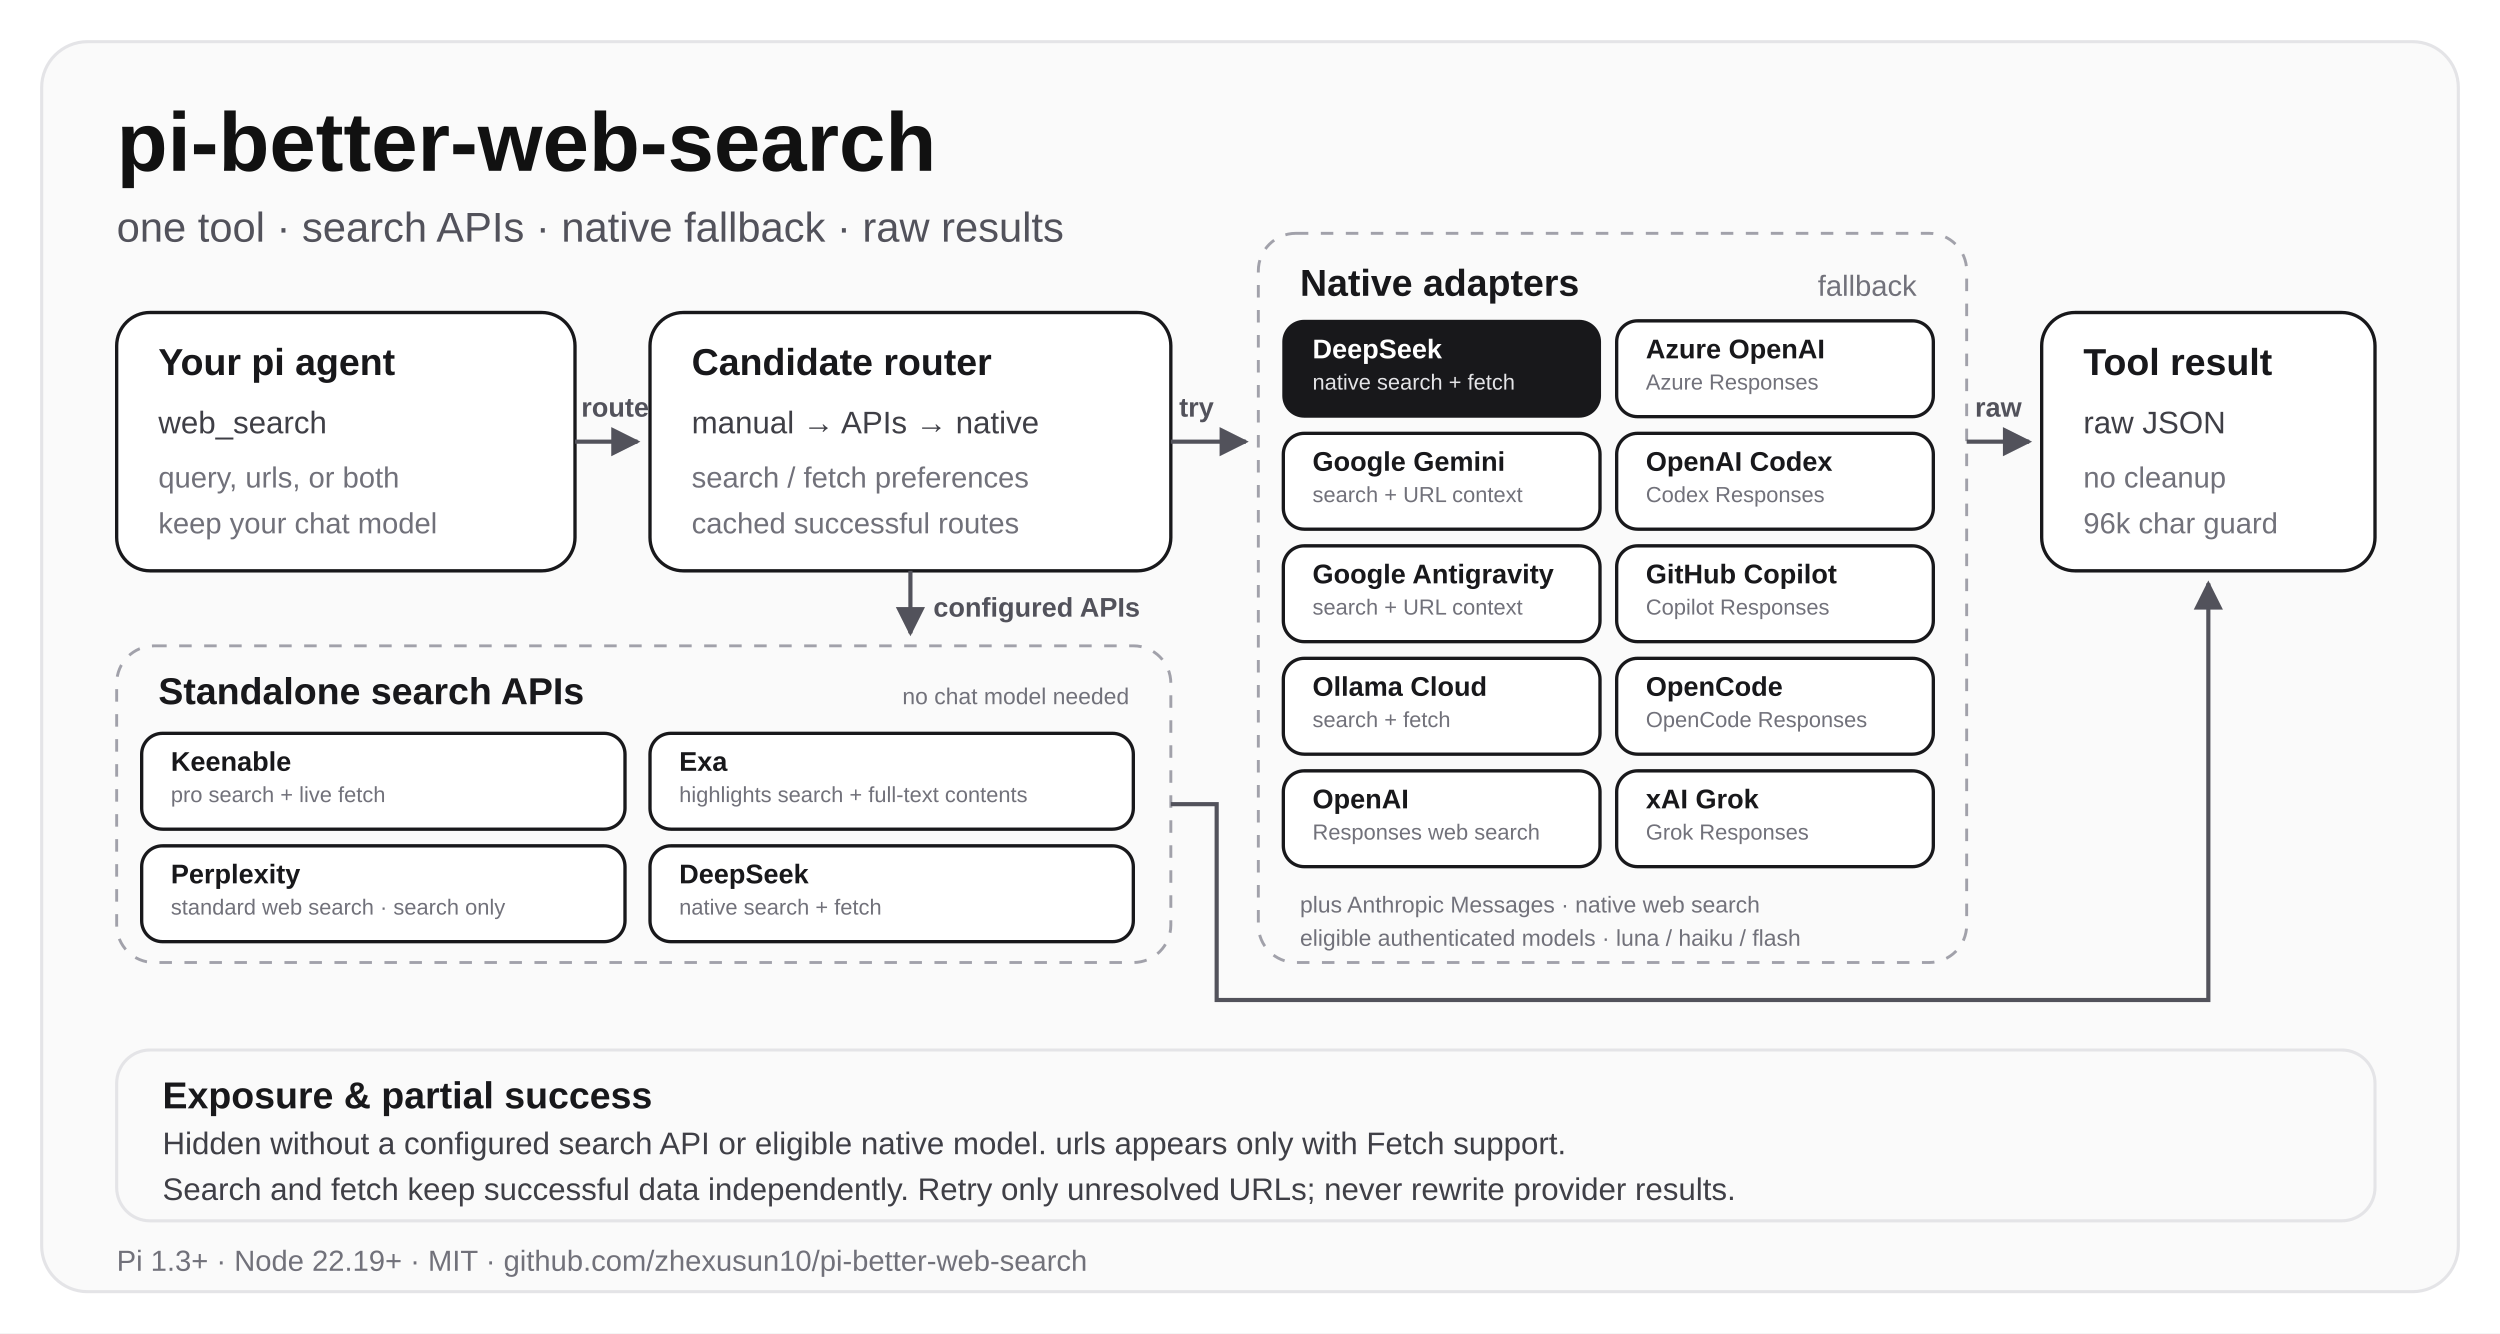
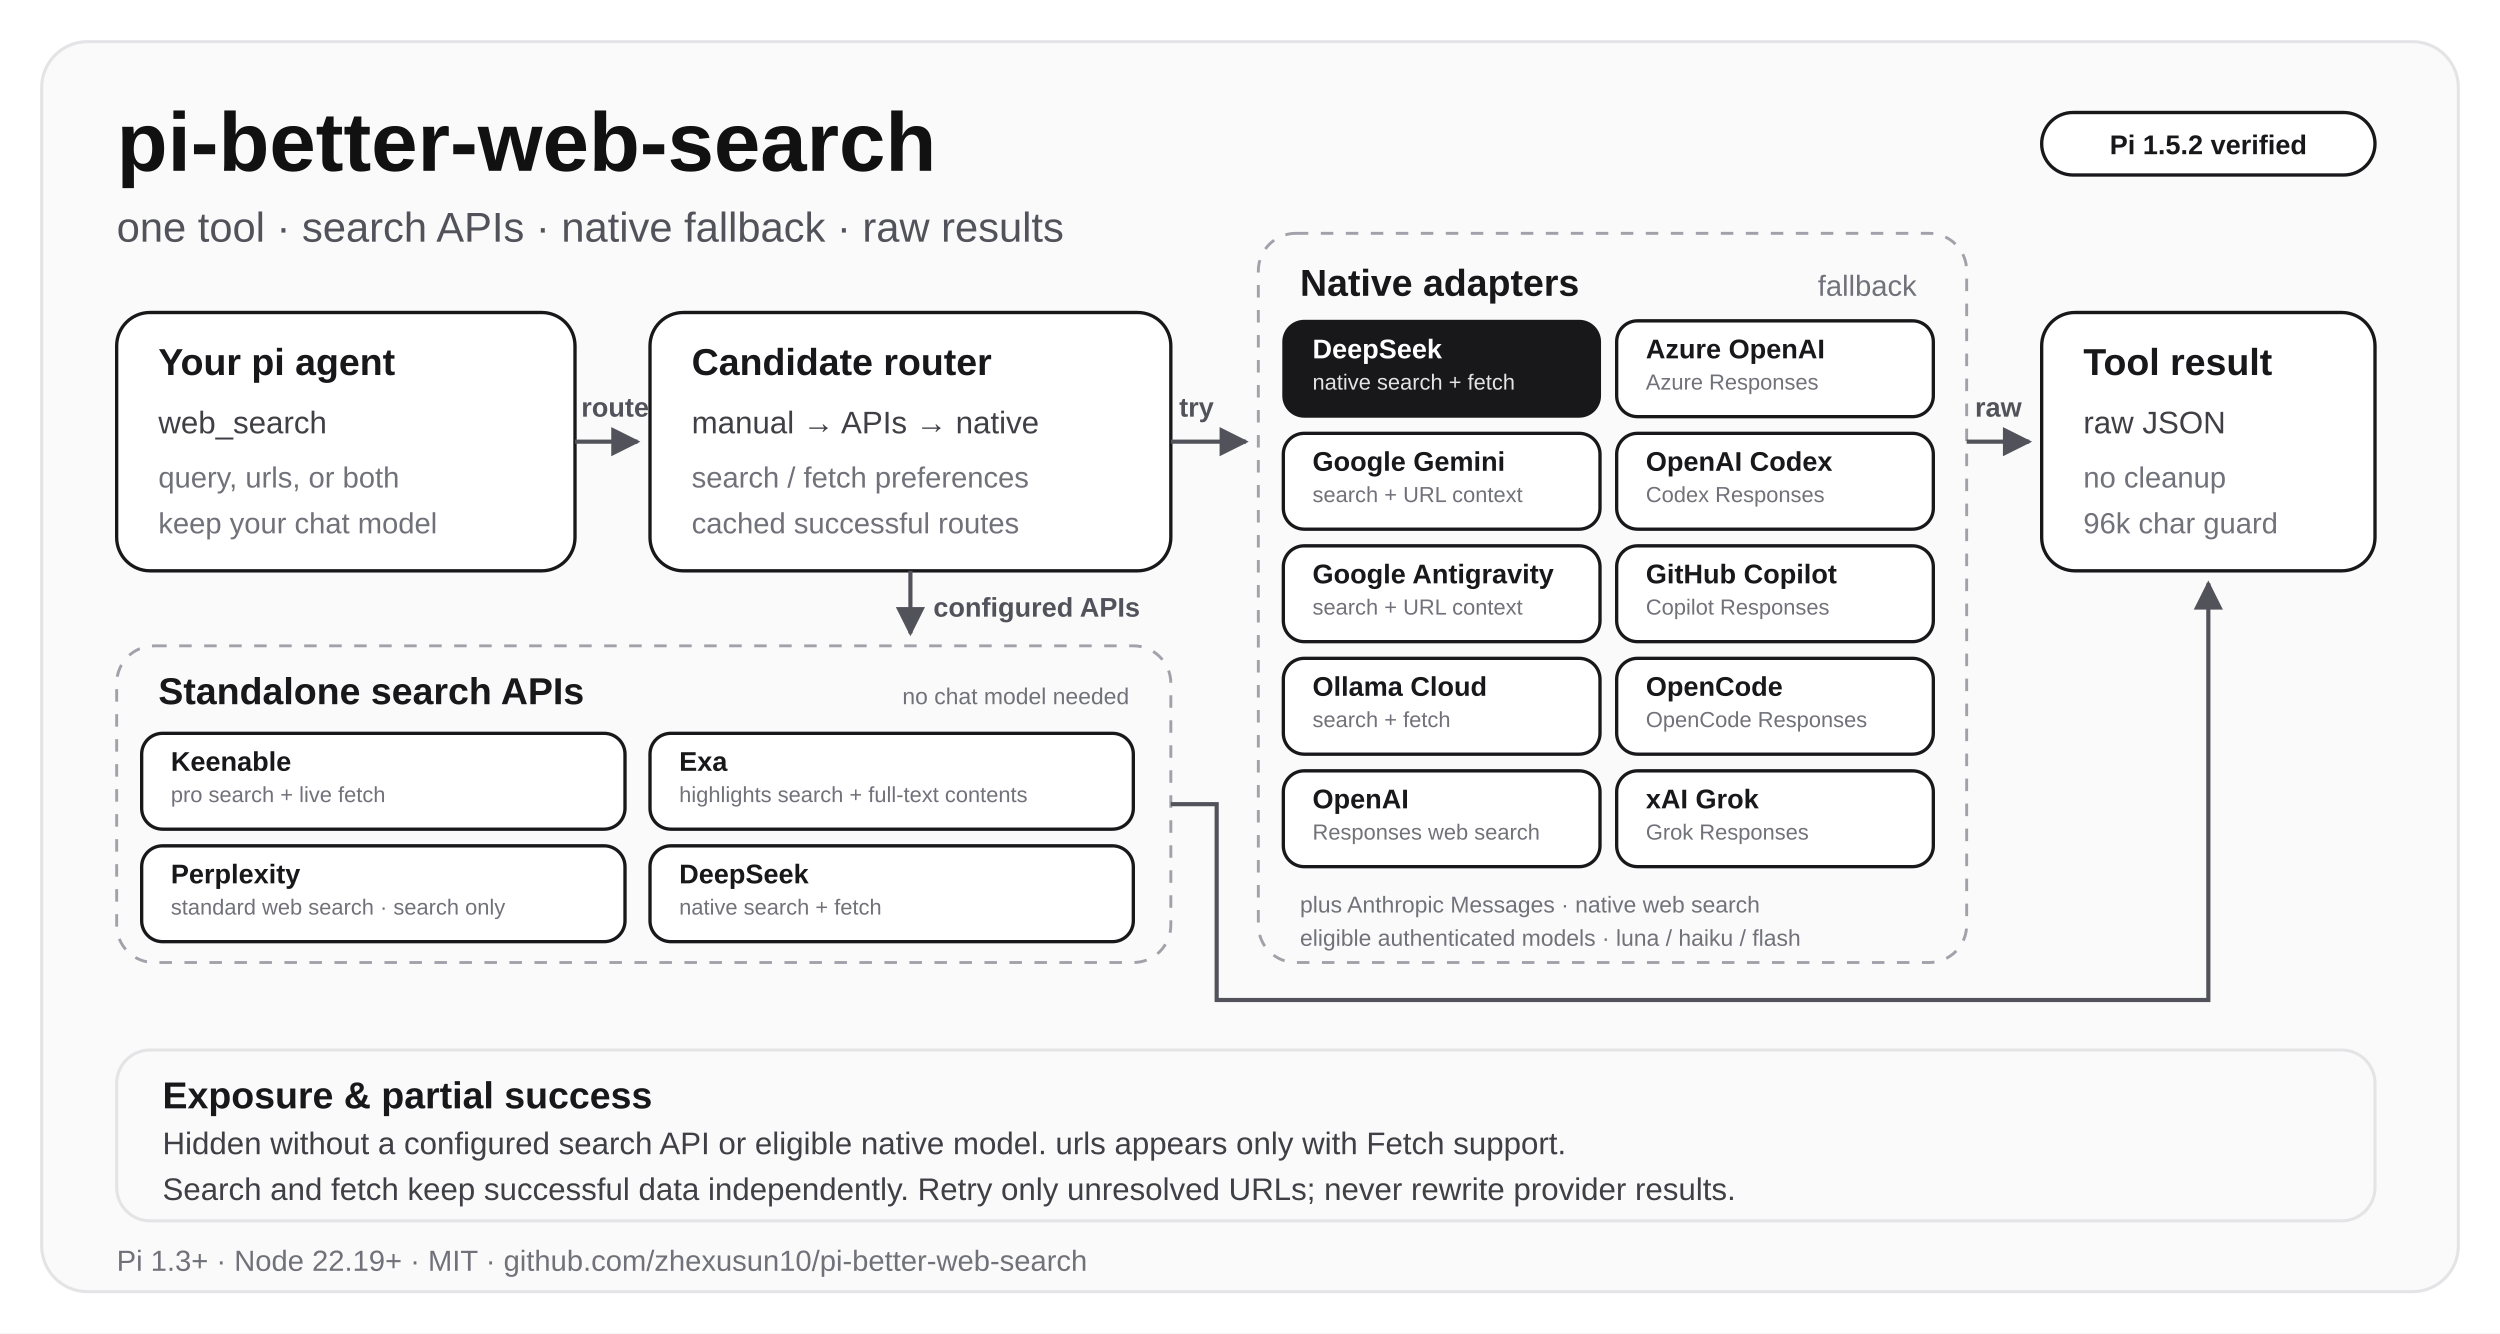
<svg xmlns="http://www.w3.org/2000/svg" width="1200" height="640" viewBox="0 0 1200 640" role="img" aria-labelledby="title desc">
  <defs>
    <marker id="arrow" viewBox="0 0 10 10" refX="9" refY="5" markerWidth="7" markerHeight="7" orient="auto-start-reverse">
      <path d="M 0 0 L 10 5 L 0 10 z" fill="#52525b" />
    </marker>
    <style>
      .bg { fill: #ffffff; }
      .panel { fill: #fafafa; stroke: #e4e4e7; stroke-width: 1.5; }
      .box { fill: #ffffff; stroke: #18181b; stroke-width: 1.6; }
      .accent { fill: #18181b; stroke: #18181b; }
      .dash { fill: none; stroke: #a1a1aa; stroke-width: 1.4; stroke-dasharray: 6 6; }
      .title { font: 700 40px Arial, Helvetica, sans-serif; fill: #111111; }
      .subtitle { font: 400 20px Arial, Helvetica, sans-serif; fill: #52525b; }
      .h { font: 700 18px Arial, Helvetica, sans-serif; fill: #18181b; }
      .t { font: 400 15px Arial, Helvetica, sans-serif; fill: #3f3f46; }
      .muted { font: 400 14px Arial, Helvetica, sans-serif; fill: #71717a; }
      .p { font: 700 13px Arial, Helvetica, sans-serif; fill: #18181b; }
      .d { font: 400 10.5px Arial, Helvetica, sans-serif; fill: #71717a; }
      .inv-p { font: 700 13px Arial, Helvetica, sans-serif; fill: #ffffff; }
      .inv-d { font: 400 10.5px Arial, Helvetica, sans-serif; fill: #e4e4e7; }
      .note { font: 400 11px Arial, Helvetica, sans-serif; fill: #71717a; }
      .arrow { stroke: #52525b; stroke-width: 2; fill: none; marker-end: url(#arrow); }
      .label { font: 600 13px Arial, Helvetica, sans-serif; fill: #52525b; }
      .footer { font: 400 14px Arial, Helvetica, sans-serif; fill: #71717a; }
    </style>
  </defs>
  <rect class="bg" x="0" y="0" width="1200" height="640" />
  <rect class="panel" x="20" y="20" width="1160" height="600" rx="22" />
  <text class="title" x="56" y="82">pi-better-web-search</text>
  <text class="subtitle" x="56" y="116">one tool · search APIs · native fallback · raw results</text>
+   <rect class="box" x="980" y="54" width="160" height="30" rx="15" />
+   <text class="p" x="1060" y="74" text-anchor="middle">Pi 1.5.2 verified</text>
  <rect class="box" x="56" y="150" width="220" height="124" rx="16" />
  <text class="h" x="76" y="180">Your pi agent</text>
  <text class="t" x="76" y="208">web_search</text>
  <text class="muted" x="76" y="234">query, urls, or both</text>
  <text class="muted" x="76" y="256">keep your chat model</text>
  <path class="arrow" d="M 276 212 L 306 212" />
  <text class="label" x="279" y="200">route</text>
  <rect class="box" x="312" y="150" width="250" height="124" rx="16" />
  <text class="h" x="332" y="180">Candidate router</text>
  <text class="t" x="332" y="208">manual → APIs → native</text>
  <text class="muted" x="332" y="234">search / fetch preferences</text>
  <text class="muted" x="332" y="256">cached successful routes</text>
  <path class="arrow" d="M 562 212 L 598 212" />
  <text class="label" x="566" y="200">try</text>
  <path class="arrow" d="M 437 274 L 437 304" />
  <text class="label" x="448" y="296">configured APIs</text>
  <rect class="dash" x="56" y="310" width="506" height="152" rx="18" />
  <text class="h" x="76" y="338">Standalone search APIs</text>
  <text class="note" x="542" y="338" text-anchor="end">no chat model needed</text>
  <rect class="box" x="68" y="352" width="232" height="46" rx="10" />
  <text class="p" x="82" y="370">Keenable</text>
  <text class="d" x="82" y="385">pro search + live fetch</text>
  <rect class="box" x="312" y="352" width="232" height="46" rx="10" />
  <text class="p" x="326" y="370">Exa</text>
  <text class="d" x="326" y="385">highlights search + full-text contents</text>
  <rect class="box" x="68" y="406" width="232" height="46" rx="10" />
  <text class="p" x="82" y="424">Perplexity</text>
  <text class="d" x="82" y="439">standard web search · search only</text>
  <rect class="box" x="312" y="406" width="232" height="46" rx="10" />
  <text class="p" x="326" y="424">DeepSeek</text>
  <text class="d" x="326" y="439">native search + fetch</text>
  <rect class="dash" x="604" y="112" width="340" height="350" rx="18" />
  <text class="h" x="624" y="142">Native adapters</text>
  <text class="muted" x="920" y="142" text-anchor="end">fallback</text>
  <rect class="accent" x="616" y="154" width="152" height="46" rx="10" />
  <text class="inv-p" x="630" y="172">DeepSeek</text>
  <text class="inv-d" x="630" y="187">native search + fetch</text>
  <rect class="box" x="616" y="208" width="152" height="46" rx="10" />
  <text class="p" x="630" y="226">Google Gemini</text>
  <text class="d" x="630" y="241">search + URL context</text>
  <rect class="box" x="616" y="262" width="152" height="46" rx="10" />
  <text class="p" x="630" y="280">Google Antigravity</text>
  <text class="d" x="630" y="295">search + URL context</text>
  <rect class="box" x="616" y="316" width="152" height="46" rx="10" />
  <text class="p" x="630" y="334">Ollama Cloud</text>
  <text class="d" x="630" y="349">search + fetch</text>
  <rect class="box" x="616" y="370" width="152" height="46" rx="10" />
  <text class="p" x="630" y="388">OpenAI</text>
  <text class="d" x="630" y="403">Responses web search</text>
  <rect class="box" x="776" y="154" width="152" height="46" rx="10" />
  <text class="p" x="790" y="172">Azure OpenAI</text>
  <text class="d" x="790" y="187">Azure Responses</text>
  <rect class="box" x="776" y="208" width="152" height="46" rx="10" />
  <text class="p" x="790" y="226">OpenAI Codex</text>
  <text class="d" x="790" y="241">Codex Responses</text>
  <rect class="box" x="776" y="262" width="152" height="46" rx="10" />
  <text class="p" x="790" y="280">GitHub Copilot</text>
  <text class="d" x="790" y="295">Copilot Responses</text>
  <rect class="box" x="776" y="316" width="152" height="46" rx="10" />
  <text class="p" x="790" y="334">OpenCode</text>
  <text class="d" x="790" y="349">OpenCode Responses</text>
  <rect class="box" x="776" y="370" width="152" height="46" rx="10" />
  <text class="p" x="790" y="388">xAI Grok</text>
  <text class="d" x="790" y="403">Grok Responses</text>
  <text class="note" x="624" y="438">plus Anthropic Messages · native web search</text>
  <text class="note" x="624" y="454">eligible authenticated models · luna / haiku / flash</text>
  <path class="arrow" d="M 944 212 L 974 212" />
  <text class="label" x="948" y="200">raw</text>
  <path class="arrow" d="M 562 386 L 584 386 L 584 480 L 1060 480 L 1060 280" />
  <rect class="box" x="980" y="150" width="160" height="124" rx="16" />
  <text class="h" x="1000" y="180">Tool result</text>
  <text class="t" x="1000" y="208">raw JSON</text>
  <text class="muted" x="1000" y="234">no cleanup</text>
  <text class="muted" x="1000" y="256">96k char guard</text>
  <rect class="panel" x="56" y="504" width="1084" height="82" rx="16" />
  <text class="h" x="78" y="532">Exposure &amp; partial success</text>
  <text class="t" x="78" y="554">Hidden without a configured search API or eligible native model. urls appears only with Fetch support.</text>
  <text class="t" x="78" y="576">Search and fetch keep successful data independently. Retry only unresolved URLs; never rewrite provider results.</text>
  <text class="footer" x="56" y="610">Pi 1.3+ · Node 22.19+ · MIT · github.com/zhexusun10/pi-better-web-search</text>
</svg>
